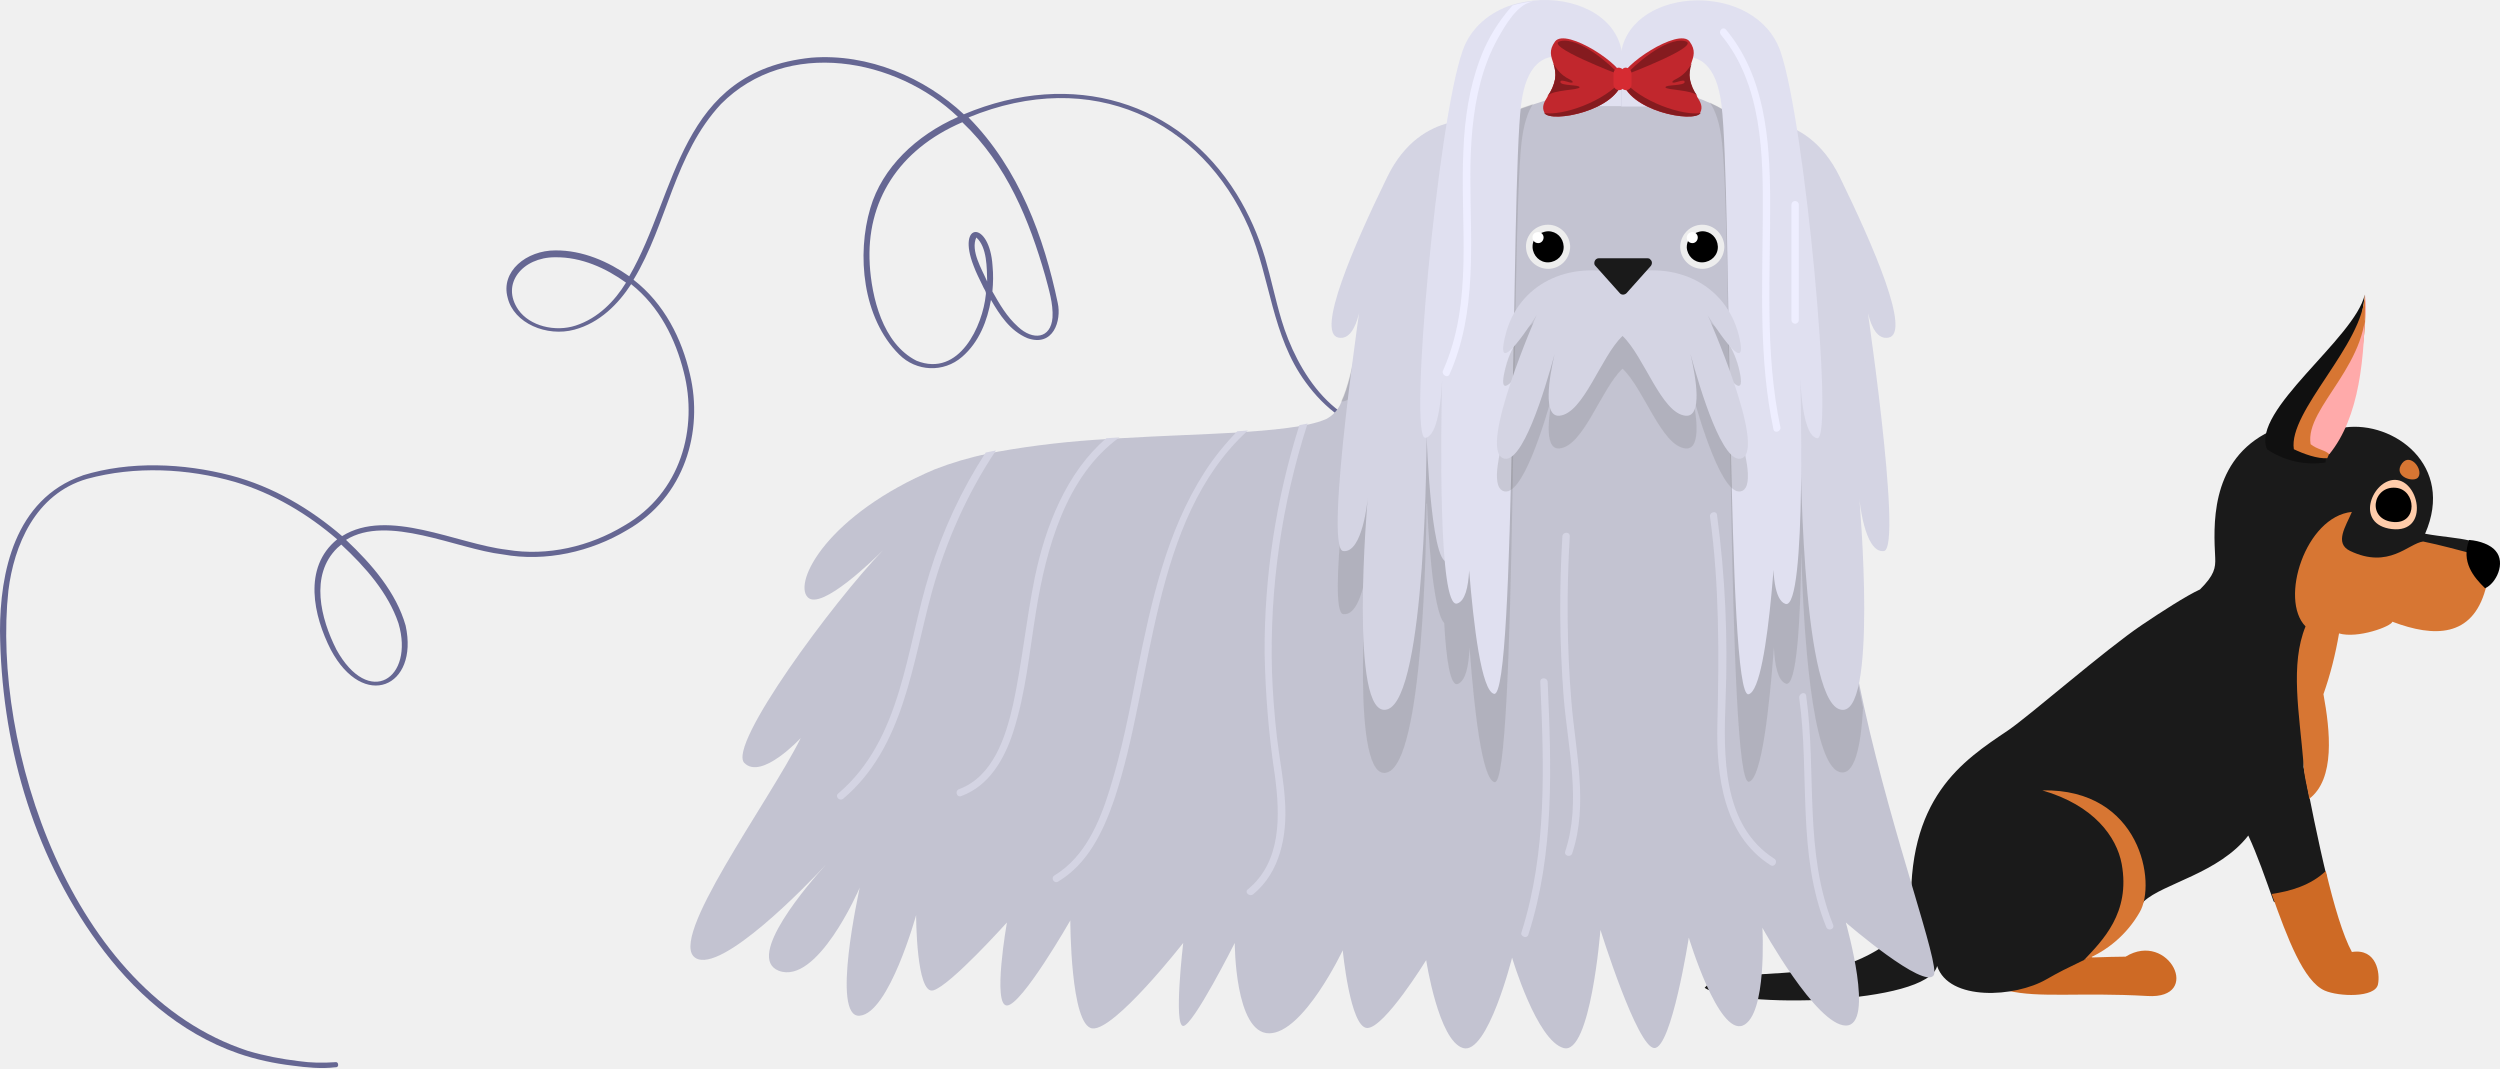
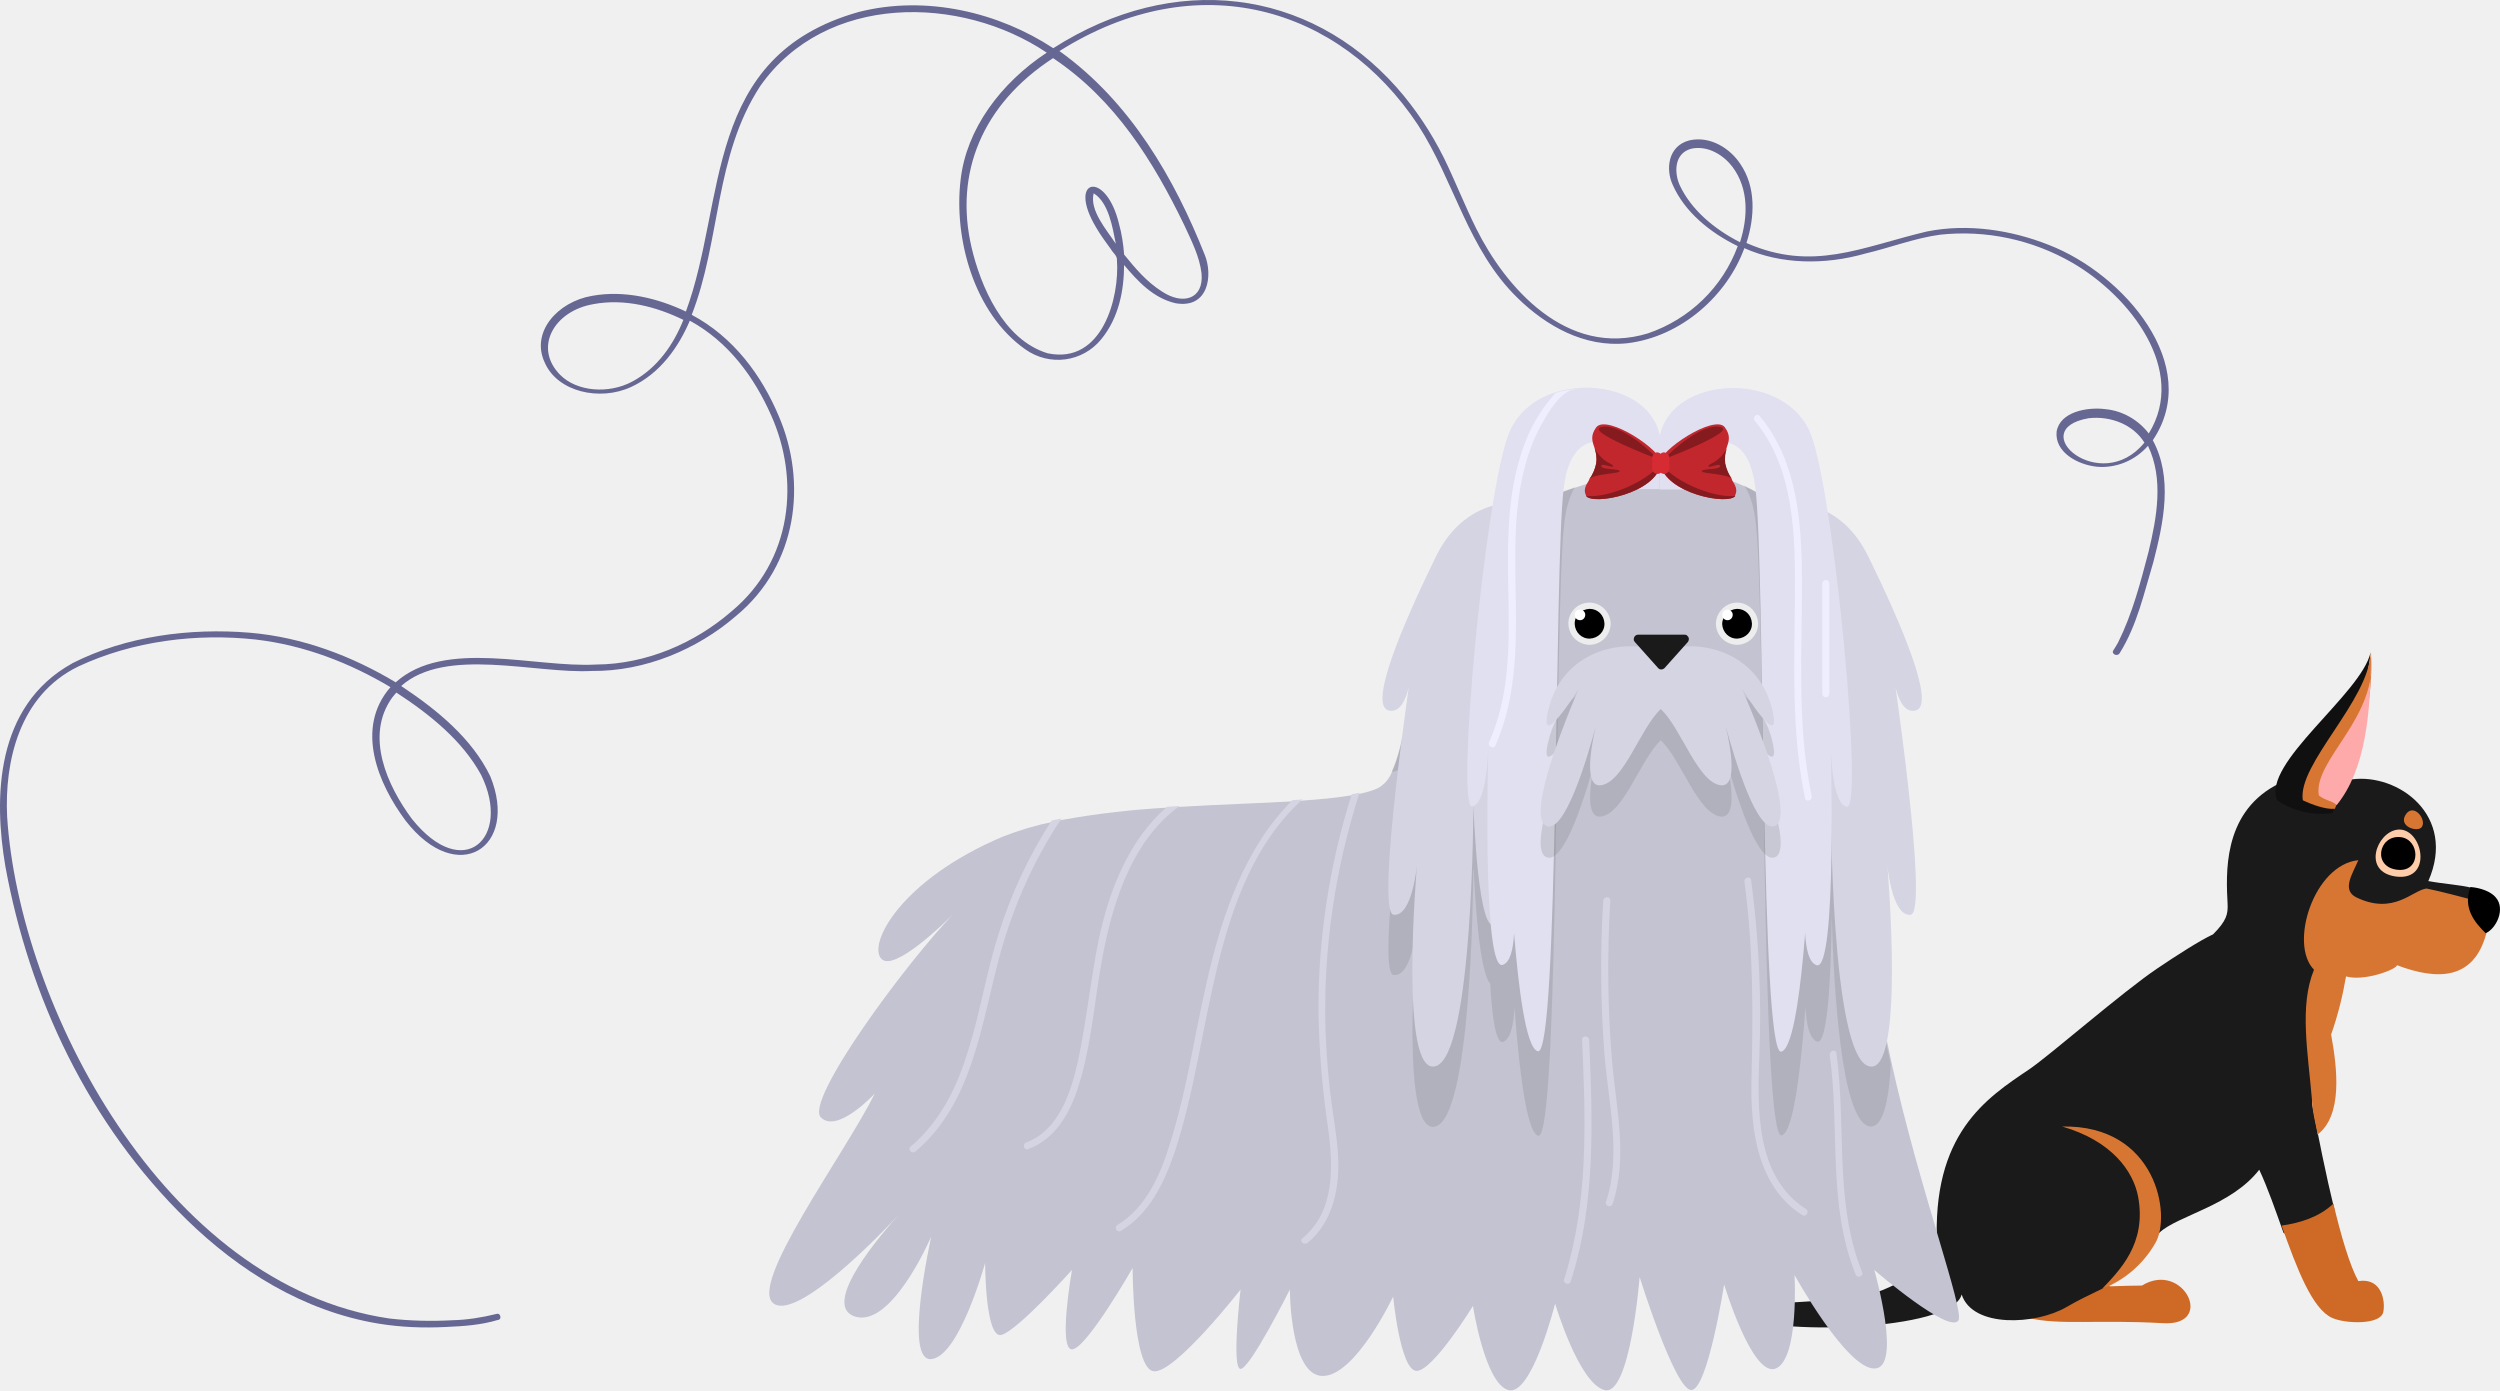
- <svg xmlns="http://www.w3.org/2000/svg" viewBox="0 0 949.3 405.55">
-   <path fill="#666793" d="M31.38 180.55C5.35 189.59.02 217.88 0 239.55c.43 41.39 11.81 83.58 37.18 118.51 12.99 17.9 30.68 34.1 53.37 41.98 6.65 2.3 13.58 3.77 20.48 4.6 5.42.7 10.99 1.29 16.4.61l.12.02c.63-.01.98-.58.83-1.11-.01-.63-.58-.98-1.11-.83-4.59.33-9.24.27-13.79-.4-6.55-.77-13-2.02-19.35-3.89-67.67-22.2-97.28-116.33-90.94-174.81 2.08-16.9 10.08-36.66 29.85-42.39 18.26-4.99 38.24-4 56.11 1.14 14.73 4.35 27.82 12.31 38.88 21.81-13.23 10.79-8.89 29.18-2.43 41.9 12.42 23.34 33.52 14.31 28.43-9.12-3.58-12.6-12.8-23.29-22.64-32.57 15.83-9.82 41.98 3.46 59.5 5.52 16.36 2.99 33.57-1.04 47.23-9.23 21.97-12.52 29.02-37.62 23.86-59.19-3.07-13.39-9.67-26.76-21.42-35.88 12.95-21.42 15.4-47.57 33.24-66.74 25.08-25.21 66.55-17.44 89.97 4.93-15.83 6.93-28.82 19.26-33.28 34.61-5.23 17.6-3.02 41.68 10.92 55.58 6.53 6.56 16.91 7 23.91.91 6.54-5.66 9.6-13.81 10.97-21.63 3.3 5.61 7.14 11.71 13.83 14.52 9.85 3.49 13.01-6.67 11.53-13.35-5.22-24.85-14.63-50.94-33.88-70.45 46.98-19.36 88.61 1.17 106.43 41.83 8.23 19.21 8.67 41.08 21.58 58.71 7 9.66 17.63 18.71 31.22 19.58 17.23.88 33.44-9.63 41.08-23.04 10.49 7.01 23.92 9.48 36.88 8.1 8.02-.48 15.99-2.11 24.01-1.84 14.46.9 28.22 6.46 39.32 15.71 15.82 13.23 29.8 39.12 14.4 56.57-2.45-4.71-6.85-8.38-12.01-9.79-5.49-1.72-14.2-1.61-16.26 4.33-1.71 6.13 4.57 11.26 10.58 12.94 5.78 1.51 12.08.1 16.78-3.74 3.11 11-1.02 22.37-5.47 32.68-4.1 8.99-8.21 18.09-14.17 26.24-.64.77-1.28 1.54-1.9 2.19-.93.97.85 2.29 1.8 1.2 6.9-7.74 10.71-17.27 15.17-26.19 5.35-11.79 10.55-24.99 6.33-37.56 19.57-20.38-.19-52.82-21.63-65.65-10.69-6.53-23.66-10.95-36.81-10.61-21.14 1.33-37.29 6.44-56.13-6.06 3.98-7.62 5.95-16.72 2.31-24.66-2.24-5.18-7.65-10.29-14.38-9.96-7.02.54-8.92 7.76-7.53 12.79 2.21 8.96 8.92 16.68 16.75 22.33-6.88 11.9-18.73 19.89-32.21 22.07-26.55 3.41-41.59-22.15-47.31-41.3-2.31-7.71-3.93-15.68-6.21-23.51-2.54-8.51-6.14-16.7-10.85-24.32-21.72-34.92-62.07-47.66-103.55-30.24-14.71-13.79-36.12-23.22-57.96-21.5-50.43 5.27-50.67 51.21-69.1 83-7.85-5.53-17.66-9.9-28.01-9.82-10.96-.03-20.92 7.93-18.15 17.98 2.33 9.73 14.89 14.96 25.34 12.12 9.65-2.59 16.71-9.8 21.55-17.27 10.85 8.58 16.86 20.97 19.98 33.36 5.47 21.24-.99 45.94-22.71 58.38-12.96 7.81-29 11.67-44.43 9.1-19.01-2.2-45.18-16.11-62.59-5.18-11.93-10.28-26.18-18.83-42.33-23.04-17.96-4.66-38.21-5.56-56.19-.02M210.8 97.69c9.97-.14 19.31 4.14 26.91 9.63-4.24 6.94-10.56 13.52-19.11 16.3-7.75 2.54-17.42.22-21.76-5.96-6.84-9.89 1.62-20 13.96-19.97m454.1 114.62c7.12.37 13.57 4.52 15.93 10.47-16.36 14.26-36.47-10.43-15.93-10.47m-96.14-96.22c3.84 7.6 2.07 16.24-1.73 23.51-7.13-5.28-13.3-12.54-15.52-20.74-1.05-4.09-.12-10.1 5.52-10.63 5.45-.18 9.66 3.84 11.73 7.85m-198.04-25.9c4.15 3.63 4 11.66 4.13 16.72-2.06-4.77-6.39-11.7-4.13-16.72m-40.46 10.17c-1.4-23.68 10.77-43.47 35.15-53.93 16.96 16.08 25.46 37.34 31.48 58.31 1.36 5.15 3.07 10.49 2.77 15.86-.66 8.08-7.46 8.77-13.09 3.5-4.35-3.91-7.05-8.67-9.74-13.42.31-3.22.38-6.48.06-9.69-1.1-17.45-13.79-16.9-7.18 0 .94 2.56 2.16 4.91 3.36 7.39.42 1.21 1.61 2.3 1.25 3.62-1.12 11.4-9.94 31.52-26.3 24.99-12.96-6.55-17.03-24.27-17.77-36.63M127.67 246.51c-5.8-11.48-10.19-28.12.44-38.47.45-.42 1.02-.83 1.48-1.25 9.21 8.54 17.82 18.37 21.72 29.89 6.15 20.99-11.23 32.42-23.65 9.84" />
-   <path fill="#ce6a25" d="M794.57 363.56c4.73-.15 9.76-.3 12.57-.3 16.41-10.06 29.43 16.27 8.28 14.94-26.03-1.48-40.96.89-53.24-2.07 5.03-2.07 28.39-14.79 32.39-12.57" />
-   <path fill="#1a1a1a" d="M692.98 367.99c-22.63 2.81-40.67 1.04-45.69 7.1 11.53 7.99 84.59 6.51 88.28-8.28 4.44 13.46 29.58 11.98 41.55 5.03 19.22-11.09 21.44-6.65 36.97-29.58 7.25-6.8 28.54-10.65 39.63-24.99 3.4 7.25 6.51 16.27 9.61 24.99 1.18 2.07 20.85-4.73 20.26-9.02-3.4-13.9-6.51-29.58-8.87-42 .74-19.82 2.81-39.63 6.21-59.15 16.27-6.65 52.79-15.68 59.15-13.16 1.63-5.03 1.63-7.25-2.07-13.6-4.58-1.18-10.8-1.48-17.15-2.66 11.39-26.03-11.98-42.88-30.46-40.37-10.5-.3-20.41-2.66-30.46 2.51-20.85 11.53-19.37 35.34-18.78 47.03.15 3.84-.3 6.51-5.77 11.98-5.18 2.37-14.79 8.58-22.03 13.46-14.05 9.46-42.44 34.31-50.87 40.07-17.15 11.53-38.89 25.58-36.67 70.24-1.18 6.8-17.89 18.63-32.83 20.41" />
-   <path fill="#fca" d="M908.58 182.26c9.91-1.18 14.49 20.41-.44 18.63-13.75-1.77-7.84-17.6.44-18.63" />
-   <path d="M909.77 185.22c7.69.74 8.43 13.6-.74 13.01-10.5-.74-8.13-13.9.74-13.01" />
-   <path fill="#ce6a25" d="M883.15 330.73c3.11 13.01 6.51 24.55 9.91 30.76 9.32-1.48 10.8 7.99 9.91 12.27-1.04 5.18-14.94 4.73-20.26 2.37-7.99-3.55-14.05-19.67-20.11-36.67 7.1-1.04 14.79-3.25 20.55-8.72" />
-   <path fill="#d77633" d="M912.13 175.9c3.11-3.99 7.99 2.22 6.21 5.18-1.33 2.51-10.06 0-6.21-5.18" />
-   <path fill="#101010" d="M860.82 170.58c-6.21-14.64 33.42-42.15 37.12-58.71-1.77 18.78-13.31 47.32-14.94 63.74-7.69 1.18-15.68-.59-22.18-5.03" />
-   <path fill="#d77633" d="M871.02 170.58c-2.22-14.34 26.47-39.78 26.91-58.71 2.22 26.32-10.5 53.09-14.2 62.11-3.7.3-9.02-1.63-12.72-3.4" />
-   <path fill="#faa" d="M877.38 168.65c-2.37-14.2 24.1-31.05 20.7-56.78 0 24.4-2.22 46.58-13.6 60.63-1.48-1.63-4.58-1.77-7.1-3.84" />
-   <path fill="#d77633" d="M882.26 263.59c2.66-7.54 4.58-15.23 5.92-23.07 7.1 2.07 19.82-2.66 20.26-4.44 15.97 6.06 30.31 5.92 35.34-12.27 1.63-5.03-1.77-7.54-5.62-13.75-4.58-1.18-11.53-3.11-18.04-4.44-5.62.74-13.01 10.65-27.8 3.55-6.06-2.96-1.48-9.46.74-14.79-17.6 1.77-27.65 33.27-17.6 43.48-5.92 14.49-2.37 32.83-.74 52.35 0 4.29 2.37 12.42 2.07 13.16 10.06-7.54 7.99-26.03 5.47-39.78" />
-   <path d="M937.57 205.03c4.14.3 8.28 1.92 10.06 4.14 3.99 4.58.15 12.42-3.99 14.2-4.44-4.29-9.17-10.06-6.06-18.34" />
-   <path fill="#d77633" d="M775.49 300.12c37.41-.74 43.48 35.34 36.97 46.29-4.73 8.28-12.27 14.79-21.15 18.19 6.95-7.39 17.75-17.89 14.34-36.53-1.92-10.35-10.65-22.33-30.17-27.95" />
-   <path fill="#c3c3d1" d="M264.17 363.8c9.78 5.9 42.24-27.64 49.54-35.57-6.52 7.14-30.91 35.26-18.02 40.38 14.6 5.59 30.29-30.44 30.75-31.53-.16 1.09-11.03 49.54 0 48.61 11.18-.93 21.43-38.21 21.43-38.21s0 30.44 6.52 28.58c6.52-1.86 27.96-25.78 27.96-25.78s-5.59 31.53 0 31.53 24.07-32.3 24.07-32.3 0 40.07 8.39 41c8.39.93 34.48-32.46 34.48-32.46s-3.73 31.53 0 31.53 19.57-31.53 19.57-31.53 0 34.32 13.05 34.32 27.96-31.53 27.96-31.53 2.8 29.51 9.32 29.51 22.36-25.78 22.36-25.78 4.66 30.6 13.98 33.39c9.32 2.8 18.64-34.32 18.64-34.32s9.32 31.53 19.57 34.32c10.25 2.8 13.98-44.88 13.98-44.88s13.98 44.88 20.5 44.88 13.05-41.93 13.05-41.93 11.18 37.12 20.5 33.39c9.32-3.88 7.45-37.12 7.45-37.12s20.5 37.12 31.68 37.12.16-38.36 0-39.14c.62.62 29.82 25.63 33.39 20.03 2.48-3.88-15.38-51.87-26.4-101.57-5.28-23.76-8.85-47.99-8.08-68.18 1.55-34.79 1.4-86.51-15.22-123.32-.62-1.24-1.09-2.48-1.71-3.57 0-.16-.16-.31-.16-.31-3.88-7.92-8.85-15.06-14.91-21.28-5.28-5.44-11.49-9.78-18.33-12.89-4.04-1.86-8.23-3.26-12.58-4.19-6.83-1.55-13.82-2.02-20.81-1.71-2.64.16-5.44.31-8.39.78-3.42.47-6.83.93-10.1 1.55-5.28.93-10.41 2.33-15.38 4.04-11.65 3.73-22.52 9.63-31.84 17.71-13.82 11.96-21.74 27.02-26.87 41.78-7.45 21.59-9.01 42.71-14.13 53.43-1.09 2.8-3.11 5.13-5.75 6.52-2.17.93-4.35 1.55-6.52 2.02-.93.16-2.02.47-3.11.62-6.52 1.09-13.2 1.71-19.72 2.17-1.24.16-2.64.16-4.04.31-13.36.78-28.89 1.24-44.57 2.17-1.71.16-3.26.16-4.97.31-13.98.78-27.96 2.33-41.78 4.81-1.24.31-2.64.47-3.88.78-6.83 1.4-13.67 3.42-20.03 5.9-40.85 17.24-53.89 42.87-48.3 48.61 5.13 5.28 25.63-14.91 28.58-17.86-18.79 19.41-59.17 74.08-52.65 80.76 6.52 6.68 21.43-9.47 21.43-9.47-12.11 24.38-51.1 76.88-39.91 83.56" />
-   <path fill="#707070" d="M510.03 233.18c6.68.93 8.85-16.15 9.32-19.41-.62 7.14-6.68 84.18 7.45 79.52 13.67-4.35 14.75-88.22 14.91-102.04h.16c.31 8.23 2.02 40.69 6.52 45.35.78 13.98 2.33 24.07 5.13 23.14 2.95-1.09 4.19-6.68 4.5-13.67 1.71 22.68 4.66 49.85 9.47 50.94 8.39 2.02 6.37-208.11 10.25-242.75.78-6.83 2.33-11.65 4.35-14.75-11.65 3.73-22.52 9.63-31.84 17.71-.62 4.5-1.4 9.16-2.02 14.13-7.14 2.33-15.22 7.77-21.12 19.88-1.24 2.48-2.48 5.13-3.73 7.77-7.45 21.59-9.01 42.71-14.13 53.43 3.88.31 5.9-4.5 7.14-9.32-3.88 25-12.27 89.3-6.37 90.08M682.27 73.37c0 .16.16.31.16.31.62 1.24 1.24 2.33 1.71 3.57 16.62 36.81 16.77 88.68 15.22 123.32-.93 20.03 2.8 44.26 8.08 68.18-.78 14.75-3.26 26.25-9.01 24.38-10.56-3.42-13.67-53.89-14.44-83.25-.31 25.47-1.71 51.41-5.9 49.7-2.95-1.09-4.19-6.83-4.5-13.67-1.71 22.68-4.66 49.85-9.47 50.94-8.39 2.02-6.37-208.11-10.25-242.75-.78-7.3-2.48-12.11-4.66-15.22 14.91 6.99 25.47 19.26 33.08 34.48" opacity=".21" />
-   <path fill="#d4d4e3" d="M661.3 46.19c6.52 35.26-4.66 122.07 0 127.82s7.45-37.12 7.45-37.12-1.86 65.85 5.59 75.32 9.32-46.75 9.32-46.75 0 99.24 14.91 103.9c14.91 4.81 7.45-80.14 7.45-80.14s1.86 20.97 9.32 20.03-7.45-100.17-7.45-100.17.93 20.97 9.32 19.1c8.39-1.86-5.59-34.32-18.64-61.04-13.05-26.71-37.27-20.97-37.27-20.97m-97.23.02c-6.52 35.26 4.66 122.07 0 127.82s-7.45-37.12-7.45-37.12 1.86 65.85-5.59 75.32c-7.45 9.47-9.32-46.75-9.32-46.75s0 99.24-14.91 103.9-7.45-80.14-7.45-80.14-1.86 20.97-9.32 20.03 7.45-100.17 7.45-100.17-.93 20.97-9.32 19.1c-8.39-1.86 5.59-34.32 18.64-61.04s37.27-20.97 37.27-20.97" />
-   <path fill="#d4d4e3" d="M709.13 142.95c-.93-6.06-1.4-9.94-1.4-9.94.16 3.42.62 6.68 1.4 9.94" />
-   <path fill="#e0e0f0" d="M615.64 19.48c4.66-24.85 51.1-26.71 60.42 0s20.5 147.85 13.98 146.92c-6.52-.93-6.52-26.71-6.52-26.71s2.8 92.56-5.59 89.61c-8.39-2.95-2.8-41-2.8-41s-2.8 73.46-11.18 75.32c-8.39 1.86-6.37-191.81-10.25-223.64-3.73-31.84-27.96-12.74-27.96-12.74h-10.25v-7.77h.16Z" />
-   <path fill="#e0e0f0" d="M541.24 166.25c4.81-.78 6.06-14.91 6.37-22.36-.47 18.33-1.55 87.75 5.75 85.26 2.95-.93 4.19-6.21 4.5-12.58 1.71 20.97 4.66 45.82 9.47 46.9 8.39 1.86 6.37-191.81 10.25-223.64 3.88-31.84 27.96-12.74 27.96-12.74h10.25v-7.77C613.15 5.34 597.31-1.34 582.24.22c-2.64.31-5.28.78-7.77 1.55-8.54 2.64-16 8.54-19.1 17.55-9.47 26.71-20.66 147.85-14.13 146.92m74.4-133.09v7.3h10.25c3.11-2.64 6.68-4.5 10.56-5.75-6.83-1.4-13.82-2.02-20.81-1.55" />
-   <path fill="#e0e0f0" d="M607.25 33.77c-3.42.47-6.83.93-10.1 1.55 2.95 1.24 5.75 2.95 8.23 4.97h10.25v-7.3c-2.64.31-5.44.47-8.39.78" />
-   <path fill="#707070" d="M583.49 132.08s-16.77 26.71-11.8 7.45c4.81-19.1 23.76-28.42 44.26-22.83 20.35-5.59 39.29 3.73 44.26 22.83 4.81 19.26-11.8-7.45-11.8-7.45s22.36 50.48 13.05 54.36c-7.14 2.95-15.84-25.94-19.57-39.6 2.17 9.16 4.66 24.07-1.86 23.45-9.16-.93-15.69-22.52-23.92-30.29-8.23 7.77-14.75 29.35-23.92 30.29-6.37.62-4.04-14.13-1.86-23.45-3.73 13.82-12.42 42.55-19.57 39.6-9.47-3.88 12.74-54.36 12.74-54.36" opacity=".21" />
-   <path fill="#c1272d" d="M615.79 30.04c2.02 12.11 27.33 16.77 29.82 12.89v-.16c1.09-2.17.16-3.88-1.09-5.9 0-.16-.16-.16-.16-.31v-.16c-1.4-1.86-2.33-4.04-2.8-6.37-.31-2.02 0-4.04.62-5.9.93-2.8 1.86-4.97-.62-8.39-4.04-5.44-26.56 9.47-25.78 14.29" />
-   <path fill="#851b1f" d="M617.5 28.33c2.64-3.11 14.91-14.29 22.21-12.74S617.5 28.33 617.5 28.33m14.91 4.82c0 1.09 10.56.93 12.11 3.26-1.4-1.86-2.33-4.04-2.8-6.37-.31-2.02 0-4.04.62-5.9-3.26 5.9-7.3 5.9-7.3 6.99s4.66-1.55 4.66 0-7.3.93-7.3 2.02m-16.45-3.11c2.02 12.11 27.33 16.77 29.82 12.89-6.68 1.09-22.83-4.19-29.82-12.89" />
-   <path fill="#c1272d" d="M616.26 30.04c-2.02 12.11-27.33 16.77-29.82 12.89v-.16c-1.09-2.17-.16-3.88 1.09-5.9 0-.16.16-.16.16-.31v-.16c1.4-1.86 2.33-4.04 2.8-6.37.31-2.02 0-4.04-.62-5.9-.93-2.8-1.86-4.97.62-8.39 4.19-5.44 26.71 9.47 25.78 14.29" />
-   <path fill="#851b1f" d="M614.86 28.33c-2.64-3.11-14.91-14.29-22.21-12.74s22.21 12.74 22.21 12.74m-15.06 4.82c0 1.09-10.56.93-12.11 3.26 1.4-1.86 2.33-4.04 2.8-6.37.31-2.02 0-4.04-.62-5.9 3.26 5.9 7.3 5.9 7.3 6.99s-4.66-1.55-4.66 0 7.3.93 7.3 2.02m16.45-3.11c-2.02 12.11-27.33 16.77-29.82 12.89 6.68 1.09 22.83-4.19 29.82-12.89" />
-   <path fill="#d62b32" d="M617.5 34.23c1.09 0 2.02-.93 2.02-2.17v-4.19c0-1.09-.93-2.02-2.02-2.17s-2.02.93-2.17 2.02v4.35c0 1.24.93 2.17 2.17 2.17" />
-   <path fill="#d62b32" d="M614.86 34.23c1.09 0 2.02-.93 2.02-2.17v-4.19c0-1.09-.93-2.02-2.02-2.17s-2.02.93-2.17 2.02v4.35c0 1.24.93 2.17 2.17 2.17" />
-   <path fill="#d4d4e3" d="M583.49 119.65s-16.77 26.71-11.8 7.45c4.81-19.1 23.76-28.42 44.26-22.83 20.35-5.59 39.29 3.73 44.26 22.83 4.81 19.26-11.8-7.45-11.8-7.45s22.36 50.48 13.05 54.36c-7.14 2.95-15.84-25.94-19.57-39.6 2.17 9.16 4.66 24.07-1.86 23.45-9.16-.93-15.69-22.52-23.92-30.29-8.23 7.77-14.75 29.35-23.92 30.29-6.37.62-4.04-14.13-1.86-23.45-3.73 13.82-12.42 42.55-19.57 39.6-9.47-3.73 12.74-54.36 12.74-54.36" />
-   <path fill="#1a1a1a" d="M625.58 98.07H607.1c-.93 0-1.71.78-1.71 1.86 0 .47.16.78.47 1.09l9.16 10.25c.62.78 1.71.78 2.48.16l.16-.16 9.16-10.25c.62-.78.62-1.86-.16-2.48-.16-.31-.62-.47-1.09-.47" />
-   <path fill="#ededed" d="M638 93.87c.16 4.66 3.88 8.23 8.54 8.23 4.66-.16 8.23-3.88 8.23-8.54-.16-4.5-3.88-8.23-8.39-8.23-4.66 0-8.39 3.88-8.39 8.54" />
-   <path d="M640.49 93.87c.16 3.26 2.8 5.9 6.06 5.75 3.26-.16 5.9-2.8 5.75-6.06-.16-3.26-2.64-5.75-5.9-5.75-3.26.16-5.9 2.8-5.9 6.06" />
-   <path fill="#fff" d="M640.49 90.3c0 1.09.93 2.02 2.17 2.02 1.09 0 2.02-.93 2.02-2.17 0-1.09-.93-2.02-2.02-2.02-1.24 0-2.17.93-2.17 2.17" />
-   <path fill="#ededed" d="M579.45 93.87c.16 4.66 3.88 8.23 8.54 8.23 4.66-.16 8.23-3.88 8.23-8.54-.16-4.5-3.88-8.23-8.39-8.23-4.81 0-8.54 3.88-8.39 8.54" />
-   <path d="M581.94 93.87c.16 3.26 2.8 5.9 6.06 5.75 3.26-.16 5.9-2.8 5.75-6.06-.16-3.26-2.64-5.75-5.9-5.75-3.42.16-6.06 2.8-5.9 6.06" />
-   <path fill="#fff" d="M581.94 90.3c0 1.09.93 2.02 2.17 2.02 1.09 0 2.02-.93 2.02-2.17 0-1.09-.93-2.02-2.02-2.02-1.4 0-2.33.93-2.17 2.17" />
-   <path fill="#d4d4e3" d="M364.97 302.3c10.56-3.88 16.31-13.82 19.72-24.23 4.81-14.75 6.21-30.6 8.7-45.82 3.88-24.23 11.49-51.56 31.68-66.16-1.71.16-3.26.16-4.97.31-15.06 12.89-23.14 33.39-27.18 52.96-3.26 16-4.81 32.3-8.23 48.15-2.8 12.42-7.61 27.33-20.5 32.15-1.71.62-.93 3.26.78 2.64m-44.73.93c22.99-19.41 26.09-51.1 33.7-78.74 5.28-18.95 13.36-37.12 24.23-53.43-1.24.31-2.64.47-3.88.78-9.16 14.13-16.31 29.51-21.28 45.66-9.01 28.73-10.41 63.21-34.79 83.87-1.24 1.09.62 3.11 2.02 1.86m81.54 31.53c11.18-6.68 17.08-18.79 21.28-31.06 15.22-45.35 13.67-106.39 50.79-140.24-1.4.16-2.64.16-4.04.31-4.66 4.81-8.85 9.94-12.42 15.53-14.44 22.52-20.19 49.08-25.47 75.17-2.95 15.22-5.9 30.44-10.56 45.35-3.88 12.58-9.47 25.63-20.97 32.61-1.55.93-.16 3.26 1.4 2.33m74.07 4.81c10.25-8.39 12.89-22.21 12.11-34.94-.47-8.39-2.17-16.62-3.11-24.85s-1.55-16.31-1.86-24.69c-.93-31.99 3.73-63.83 13.51-94.27-.93.16-2.02.47-3.11.62-8.85 27.96-13.36 57.31-13.2 86.66.31 15.53 1.55 30.91 3.88 46.28 2.02 15.06 2.64 32.77-10.25 43.33-1.4 1.09.62 2.95 2.02 1.86" />
-   <path fill="#eef" d="M550.41 142.17c10.56-23.76 7.92-49.85 7.92-75.01 0-12.11.78-24.38 3.88-36.03 1.55-5.9 3.73-11.49 6.68-16.77 2.64-4.66 7.14-12.58 12.74-13.67.16 0 .31-.16.47-.16-2.64.31-5.28.78-7.77 1.55-1.4 1.55-2.8 3.26-4.04 4.97-3.42 4.66-6.21 9.78-8.23 15.22-4.19 11.03-5.9 22.99-6.37 34.63-1.4 28.11 4.04 57.46-7.77 83.87-.62 1.55 1.71 2.95 2.48 1.4m105-130.92c14.75 17.71 16.62 41.62 16.77 63.99.16 29.04-2.17 58.4 3.88 86.97.31 1.71-2.33 2.48-2.64.78-5.59-26.4-4.19-53.58-4.04-80.45.16-23.61-.16-50.32-15.84-69.27-1.24-1.4.62-3.42 1.86-2.02m27.65 66.47v43.8c0 .78-.62 1.4-1.4 1.4s-1.4-.62-1.4-1.4v-43.8c0-.78.62-1.4 1.4-1.4s1.4.62 1.4 1.4" />
-   <path fill="#d4d4e3" d="M651.98 195.44c3.11 23.3 4.19 46.75 3.26 70.2-.78 21.12-1.4 47.68 18.48 60.42 1.55.93.16 3.42-1.4 2.48-17.86-11.34-20.66-34.01-20.19-53.74.62-26.4.78-52.34-2.8-78.59-.31-1.71 2.33-2.48 2.64-.78m-58.7 8.25c.16-1.86 2.95-1.86 2.8 0-1.24 20.97-1.09 41.93.62 62.74 1.55 18.95 6.52 38.98.31 57.62-.62 1.71-3.26.93-2.64-.78 6.21-18.79.93-39.45-.62-58.71-1.55-20.35-1.71-40.69-.47-60.88m-15.53 150.34c9.78-30.75 8.54-63.21 7.14-95.05-.16-1.86 2.64-1.86 2.8 0 1.4 32.15 2.64 64.92-7.3 95.83-.16.78-.93 1.24-1.71.93s-1.24-.93-.93-1.71m108.1-89.76c4.04 28.89-.93 59.33 10.25 86.97.62 1.71-2.02 2.48-2.64.78-11.18-27.64-6.21-58.09-10.25-86.97-.16-1.86 2.48-2.64 2.64-.78" />
+ <svg xmlns="http://www.w3.org/2000/svg" viewBox="0 0 992.57 552.03">
+   <path fill="#666793" d="M28.69 263.37c-30.65 16.96-31.21 53.56-26.54 80.7 9.49 51.76 32.88 102.15 72.22 140.41 20.15 19.61 45.82 36.08 75.94 41.04 8.83 1.44 17.82 1.78 26.65 1.33 6.95-.3 14.04-.76 20.68-2.79h.15c.79-.15 1.1-.94.8-1.57-.15-.79-.94-1.1-1.57-.8-5.68 1.41-11.52 2.34-17.36 2.48-8.37.45-16.72.28-25.08-.69C65.01 510.33 7.54 398.82 2.83 324.19c-1.05-21.62 4.69-48.11 28.22-59.56 21.79-10.2 47.04-13.29 70.54-10.71 19.4 2.26 37.52 9.4 53.43 18.9-14.24 16.37-4.83 38.47 6.02 53.02 20.6 26.55 45.09 10.67 33.64-17.58-7.22-15.01-21.08-26.4-35.41-35.9 17.7-15.73 53.33-4.76 75.73-5.97 21.14.21 41.82-8.57 57.16-21.78 24.81-20.44 28.2-53.41 17.07-79.31-6.74-16.11-17.91-31.43-34.6-40.31 11.58-29.63 8.99-62.92 27.19-90.8 25.96-37 79.59-36.25 113.76-13.29-18.33 12.11-31.93 30.36-34.2 50.55-2.74 23.18 5.23 52.86 25.71 67.26 9.6 6.8 22.7 5.11 30.14-4.03 6.97-8.5 9.04-19.38 9.06-29.47 5.34 6.32 11.48 13.12 20.47 15.19 13.09 2.24 14.85-11.17 11.56-19.22-11.91-30-29.35-60.65-57.69-80.91C475.29-14.14 531.88 2.56 563 49.64c14.46 22.28 19.76 49.58 39.74 68.87 10.86 10.59 26.13 19.62 43.34 17.77 21.78-2.63 39.8-19.31 46.47-37.75 14.65 6.51 32.01 6.7 47.95 2.16 9.94-2.34 19.57-6.1 29.68-7.5 18.31-2 36.75 1.98 52.66 11.17 22.68 13.15 45.8 42.55 30.28 67.75-4.09-5.37-10.39-9.02-17.17-9.66-7.25-.96-18.14 1.06-19.42 8.94-.81 8.04 8.17 13.12 16.06 13.92 7.57.65 15.15-2.48 20.22-8.32 6.27 13.11 3.56 28.25.22 42.12-3.19 12.14-6.37 24.44-12.07 35.94-.63 1.1-1.27 2.21-1.9 3.15-.95 1.42 1.57 2.69 2.52 1.11 6.97-11.19 9.68-23.96 13.34-36.09 4.14-15.93 7.81-33.58-.2-48.43 20.1-29.77-11.67-66.13-41.3-77.56-14.81-5.87-32.01-8.6-48.41-5.32-26.2 6.24-45.32 16.13-71.62 4.56 3.34-10.4 3.84-22.23-2.44-31.39-3.93-6.01-11.8-11.23-20.17-9.36-8.68 2.19-9.49 11.65-6.67 17.65 4.71 10.74 14.78 18.97 25.82 24.35-6.04 16.39-19.15 28.98-35.58 34.61-32.52 10.01-56.9-18.75-68.2-41.49-4.56-9.16-8.32-18.8-12.86-28.11-5.03-10.1-11.31-19.58-18.86-28.12-34.77-39.04-88.06-46.27-136.26-15.47C396.75 5.05 367.9-2.12 340.91 4.76c-62.04 17.51-52.39 75.12-68.59 118.93-11.03-5.23-24.27-8.58-37.22-6.24-13.73 2.33-24.49 14.46-18.84 26.46 5.02 11.69 21.89 15.52 34.37 9.7 11.52-5.33 18.81-15.89 23.25-26.29 15.44 8.4 25.65 22.62 32.24 37.46 11.45 25.43 8.7 57.76-15.81 78.05-14.55 12.59-33.8 20.89-53.68 21.01-24.29 1.36-60.08-10.4-79.52 7.06-17.17-10.3-36.87-17.92-58.01-19.7-23.5-1.95-49.07 1.3-70.39 12.13m206.81-142.57c12.46-2.34 25.08 1.01 35.8 6.24-3.81 9.61-10.3 19.22-20.41 24.56-9.16 4.86-21.78 4.05-28.54-2.75-10.7-10.91-2.3-25.41 13.16-28.04m593.64 45.29c8.99-1.08 17.98 2.73 22.22 9.67-17.41 21.41-47.94-5.17-22.22-9.67M687.91 66.34c6.45 8.69 6.1 19.89 2.92 29.82-10.08-5.08-19.37-12.82-23.93-22.62-2.2-4.89-2.34-12.63 4.61-14.51 6.78-1.4 12.93 2.72 16.39 7.29M434.22 76.75c5.99 3.65 7.54 13.74 8.79 20.05-3.62-5.53-10.53-13.28-8.79-20.05m-48.48 21.5c-6.87-29.36 4.08-56.78 32.36-75.17 24.72 16.47 39.97 41.27 52.05 66.23 2.82 6.16 6.12 12.47 6.9 19.27.92 10.26-7.45 12.61-15.63 7.21-6.3-3.96-10.71-9.34-15.11-14.71-.31-4.11-.93-8.2-2.02-12.16-5.15-21.63-20.93-18.19-9 1.55 1.73 3 3.77 5.69 5.81 8.53.79 1.42 2.51 2.53 2.36 4.26 1.07 14.52-5.63 41.63-27.54 37-17.65-5.4-26.59-26.72-30.19-42.04M163.55 325.15c-9.75-13.12-18.85-33.02-7.77-48.29.47-.63 1.1-1.26 1.58-1.89 13.38 8.7 26.3 19.15 33.68 32.73 12.24 24.96-7.05 43.05-27.49 17.44" />
+   <path fill="#ce6a25" d="M837.83 510.7c4.73-.15 9.76-.3 12.57-.3 16.41-10.06 29.43 16.27 8.28 14.94-26.03-1.48-40.96.89-53.24-2.07 5.03-2.07 28.39-14.79 32.39-12.57" />
+   <path fill="#1a1a1a" d="M736.24 515.13c-22.63 2.81-40.67 1.04-45.69 7.1 11.53 7.99 84.59 6.51 88.28-8.28 4.44 13.46 29.58 11.98 41.55 5.03 19.22-11.09 21.44-6.65 36.97-29.58 7.25-6.8 28.54-10.65 39.63-24.99 3.4 7.25 6.51 16.27 9.61 24.99 1.18 2.07 20.85-4.73 20.26-9.02-3.4-13.9-6.51-29.58-8.87-42 .74-19.82 2.81-39.63 6.21-59.15 16.27-6.65 52.79-15.68 59.15-13.16 1.63-5.03 1.63-7.25-2.07-13.6-4.58-1.18-10.8-1.48-17.15-2.66 11.39-26.03-11.98-42.88-30.46-40.37-10.5-.3-20.41-2.66-30.46 2.51-20.85 11.53-19.37 35.34-18.78 47.03.15 3.84-.3 6.51-5.77 11.98-5.18 2.37-14.79 8.58-22.03 13.46-14.05 9.46-42.44 34.31-50.87 40.07-17.15 11.53-38.89 25.58-36.67 70.24-1.18 6.8-17.89 18.63-32.83 20.41" />
+   <path fill="#fca" d="M951.84 329.4c9.91-1.18 14.49 20.41-.44 18.63-13.75-1.77-7.84-17.6.44-18.63" />
+   <path d="M953.03 332.36c7.69.74 8.43 13.6-.74 13.01-10.5-.74-8.13-13.9.74-13.01" />
+   <path fill="#ce6a25" d="M926.41 477.87c3.11 13.01 6.51 24.55 9.91 30.76 9.32-1.48 10.8 7.99 9.91 12.27-1.04 5.18-14.94 4.73-20.26 2.37-7.99-3.55-14.05-19.67-20.11-36.67 7.1-1.04 14.79-3.25 20.55-8.72" />
+   <path fill="#d77633" d="M955.39 323.04c3.11-3.99 7.99 2.22 6.21 5.18-1.33 2.51-10.06 0-6.21-5.18" />
+   <path fill="#101010" d="M904.08 317.72c-6.21-14.64 33.42-42.15 37.12-58.71-1.77 18.78-13.31 47.32-14.94 63.74-7.69 1.18-15.68-.59-22.18-5.03" />
+   <path fill="#d77633" d="M914.28 317.72c-2.22-14.34 26.47-39.78 26.91-58.71 2.22 26.32-10.5 53.09-14.2 62.11-3.7.3-9.02-1.63-12.72-3.4" />
+   <path fill="#faa" d="M920.64 315.79c-2.37-14.2 24.1-31.05 20.7-56.78 0 24.4-2.22 46.58-13.6 60.63-1.48-1.63-4.58-1.77-7.1-3.84" />
+   <path fill="#d77633" d="M925.52 410.73c2.66-7.54 4.58-15.23 5.92-23.07 7.1 2.07 19.82-2.66 20.26-4.44 15.97 6.06 30.31 5.92 35.34-12.27 1.63-5.03-1.77-7.54-5.62-13.75-4.58-1.18-11.53-3.11-18.04-4.44-5.62.74-13.01 10.65-27.8 3.55-6.06-2.96-1.48-9.46.74-14.79-17.6 1.77-27.65 33.27-17.6 43.48-5.92 14.49-2.37 32.83-.74 52.35 0 4.29 2.37 12.42 2.07 13.16 10.06-7.54 7.99-26.03 5.47-39.78" />
+   <path d="M980.83 352.17c4.14.3 8.28 1.92 10.06 4.14 3.99 4.58.15 12.42-3.99 14.2-4.44-4.29-9.17-10.06-6.06-18.34" />
+   <path fill="#d77633" d="M818.75 447.26c37.41-.74 43.48 35.34 36.97 46.29-4.73 8.28-12.27 14.79-21.15 18.19 6.95-7.39 17.75-17.89 14.34-36.53-1.92-10.35-10.65-22.33-30.17-27.95" />
+   <path fill="#c3c3d1" d="M307.43 517.72c9.78 5.9 42.24-27.64 49.54-35.57-6.52 7.14-30.91 35.26-18.02 40.38 14.6 5.59 30.29-30.44 30.75-31.53-.16 1.09-11.03 49.54 0 48.61 11.18-.93 21.43-38.21 21.43-38.21s0 30.44 6.52 28.58c6.52-1.86 27.96-25.78 27.96-25.78s-5.59 31.53 0 31.53 24.07-32.3 24.07-32.3 0 40.07 8.39 41 34.48-32.46 34.48-32.46-3.73 31.53 0 31.53 19.57-31.53 19.57-31.53 0 34.32 13.05 34.32 27.96-31.53 27.96-31.53 2.8 29.51 9.32 29.51 22.36-25.78 22.36-25.78 4.66 30.6 13.98 33.39c9.32 2.8 18.64-34.32 18.64-34.32s9.32 31.53 19.57 34.32c10.25 2.8 13.98-44.88 13.98-44.88s13.98 44.88 20.5 44.88 13.05-41.93 13.05-41.93 11.18 37.12 20.5 33.39c9.32-3.88 7.45-37.12 7.45-37.12s20.5 37.12 31.68 37.12.16-38.36 0-39.14c.62.62 29.82 25.63 33.39 20.03 2.48-3.88-15.38-51.87-26.4-101.57-5.28-23.76-8.85-47.99-8.08-68.18 1.55-34.79 1.4-86.51-15.22-123.32-.62-1.24-1.09-2.48-1.71-3.57 0-.16-.16-.31-.16-.31-3.88-7.92-8.85-15.06-14.91-21.28-5.28-5.44-11.49-9.78-18.33-12.89-4.04-1.86-8.23-3.26-12.58-4.19-6.83-1.55-13.82-2.02-20.81-1.71-2.64.16-5.44.31-8.39.78-3.42.47-6.83.93-10.1 1.55-5.28.93-10.41 2.33-15.38 4.04-11.65 3.73-22.52 9.63-31.84 17.71-13.82 11.96-21.74 27.02-26.87 41.78-7.45 21.59-9.01 42.71-14.13 53.43-1.09 2.8-3.11 5.13-5.75 6.52-2.17.93-4.35 1.55-6.52 2.02-.93.16-2.02.47-3.11.62-6.52 1.09-13.2 1.71-19.72 2.17-1.24.16-2.64.16-4.04.31-13.36.78-28.89 1.24-44.57 2.17-1.71.16-3.26.16-4.97.31-13.98.78-27.96 2.33-41.78 4.81-1.24.31-2.64.47-3.88.78-6.83 1.4-13.67 3.42-20.03 5.9-40.85 17.24-53.89 42.87-48.3 48.61 5.13 5.28 25.63-14.91 28.58-17.86-18.79 19.41-59.17 74.08-52.65 80.76 6.52 6.68 21.43-9.47 21.43-9.47-12.11 24.38-51.1 76.88-39.91 83.56" />
+   <path fill="#707070" d="M553.29 387.1c6.68.93 8.85-16.15 9.32-19.41-.62 7.14-6.68 84.18 7.45 79.52 13.67-4.35 14.75-88.22 14.91-102.04h.16c.31 8.23 2.02 40.69 6.52 45.35.78 13.98 2.33 24.07 5.13 23.14 2.95-1.09 4.19-6.68 4.5-13.67 1.71 22.68 4.66 49.85 9.47 50.94 8.39 2.02 6.37-208.11 10.25-242.75.78-6.83 2.33-11.65 4.35-14.75-11.65 3.73-22.52 9.63-31.84 17.71-.62 4.5-1.4 9.16-2.02 14.13-7.14 2.33-15.22 7.77-21.12 19.88-1.24 2.48-2.48 5.13-3.73 7.77-7.45 21.59-9.01 42.71-14.13 53.43 3.88.31 5.9-4.5 7.14-9.32-3.88 25-12.27 89.3-6.37 90.08m172.25-159.82c0 .16.16.31.16.31.62 1.24 1.24 2.33 1.71 3.57 16.62 36.81 16.77 88.68 15.22 123.32-.93 20.03 2.8 44.26 8.08 68.18-.78 14.75-3.26 26.25-9.01 24.38-10.56-3.42-13.67-53.89-14.44-83.25-.31 25.47-1.71 51.41-5.9 49.7-2.95-1.09-4.19-6.83-4.5-13.67-1.71 22.68-4.66 49.85-9.47 50.94-8.39 2.02-6.37-208.11-10.25-242.75-.78-7.3-2.48-12.11-4.66-15.22 14.91 6.99 25.47 19.26 33.08 34.48" opacity=".21" />
+   <path fill="#d4d4e3" d="M704.56 200.11c6.52 35.26-4.66 122.07 0 127.82s7.45-37.12 7.45-37.12-1.86 65.85 5.59 75.32 9.32-46.75 9.32-46.75 0 99.24 14.91 103.9c14.91 4.81 7.45-80.14 7.45-80.14s1.86 20.97 9.32 20.03S751.15 263 751.15 263s.93 20.97 9.32 19.1c8.39-1.86-5.59-34.32-18.64-61.04-13.05-26.71-37.27-20.97-37.27-20.97m-97.23.02c-6.52 35.26 4.66 122.07 0 127.82s-7.45-37.12-7.45-37.12 1.86 65.85-5.59 75.32-9.32-46.75-9.32-46.75 0 99.24-14.91 103.9-7.45-80.14-7.45-80.14-1.86 20.97-9.32 20.03S560.74 263 560.74 263s-.93 20.97-9.32 19.1c-8.39-1.86 5.59-34.32 18.64-61.04s37.27-20.97 37.27-20.97" />
+   <path fill="#d4d4e3" d="M752.39 296.87c-.93-6.06-1.4-9.94-1.4-9.94.16 3.42.62 6.68 1.4 9.94" />
+   <path fill="#e0e0f0" d="M658.9 173.4c4.66-24.85 51.1-26.71 60.42 0s20.5 147.85 13.98 146.92c-6.52-.93-6.52-26.71-6.52-26.71s2.8 92.56-5.59 89.61-2.8-41-2.8-41-2.8 73.46-11.18 75.32c-8.39 1.86-6.37-191.81-10.25-223.64-3.73-31.84-27.96-12.74-27.96-12.74h-10.25v-7.77h.16Z" />
+   <path fill="#e0e0f0" d="M584.5 320.17c4.81-.78 6.06-14.91 6.37-22.36-.47 18.33-1.55 87.75 5.75 85.26 2.95-.93 4.19-6.21 4.5-12.58 1.71 20.97 4.66 45.82 9.47 46.9 8.39 1.86 6.37-191.81 10.25-223.64 3.88-31.84 27.96-12.74 27.96-12.74h10.25v-7.77c-2.64-13.98-18.48-20.66-33.55-19.1-2.64.31-5.28.78-7.77 1.55-8.54 2.64-16 8.54-19.1 17.55-9.47 26.71-20.66 147.85-14.13 146.92m74.4-133.09v7.3h10.25c3.11-2.64 6.68-4.5 10.56-5.75-6.83-1.4-13.82-2.02-20.81-1.55" />
+   <path fill="#e0e0f0" d="M650.51 187.69c-3.42.47-6.83.93-10.1 1.55 2.95 1.24 5.75 2.95 8.23 4.97h10.25v-7.3c-2.64.31-5.44.47-8.39.78" />
+   <path fill="#707070" d="M626.75 286s-16.77 26.71-11.8 7.45c4.81-19.1 23.76-28.42 44.26-22.83 20.35-5.59 39.29 3.73 44.26 22.83 4.81 19.26-11.8-7.45-11.8-7.45s22.36 50.48 13.05 54.36c-7.14 2.95-15.84-25.94-19.57-39.6 2.17 9.16 4.66 24.07-1.86 23.45-9.16-.93-15.69-22.52-23.92-30.29-8.23 7.77-14.75 29.35-23.92 30.29-6.37.62-4.04-14.13-1.86-23.45-3.73 13.82-12.42 42.55-19.57 39.6-9.47-3.88 12.74-54.36 12.74-54.36" opacity=".21" />
+   <path fill="#c1272d" d="M659.05 183.96c2.02 12.11 27.33 16.77 29.82 12.89v-.16c1.09-2.17.16-3.88-1.09-5.9 0-.16-.16-.16-.16-.31v-.16c-1.4-1.86-2.33-4.04-2.8-6.37-.31-2.02 0-4.04.62-5.9.93-2.8 1.86-4.97-.62-8.39-4.04-5.44-26.56 9.47-25.78 14.29" />
+   <path fill="#851b1f" d="M660.76 182.25c2.64-3.11 14.91-14.29 22.21-12.74 7.3 1.55-22.21 12.74-22.21 12.74m14.91 4.82c0 1.09 10.56.93 12.11 3.26-1.4-1.86-2.33-4.04-2.8-6.37-.31-2.02 0-4.04.62-5.9-3.26 5.9-7.3 5.9-7.3 6.99s4.66-1.55 4.66 0-7.3.93-7.3 2.02m-16.45-3.11c2.02 12.11 27.33 16.77 29.82 12.89-6.68 1.09-22.83-4.19-29.82-12.89" />
+   <path fill="#c1272d" d="M659.52 183.96c-2.02 12.11-27.33 16.77-29.82 12.89v-.16c-1.09-2.17-.16-3.88 1.09-5.9 0-.16.16-.16.16-.31v-.16c1.4-1.86 2.33-4.04 2.8-6.37.31-2.02 0-4.04-.62-5.9-.93-2.8-1.86-4.97.62-8.39 4.19-5.44 26.71 9.47 25.78 14.29" />
+   <path fill="#851b1f" d="M658.12 182.25c-2.64-3.11-14.91-14.29-22.21-12.74-7.3 1.55 22.21 12.74 22.21 12.74m-15.06 4.82c0 1.09-10.56.93-12.11 3.26 1.4-1.86 2.33-4.04 2.8-6.37.31-2.02 0-4.04-.62-5.9 3.26 5.9 7.3 5.9 7.3 6.99s-4.66-1.55-4.66 0 7.3.93 7.3 2.02m16.45-3.11c-2.02 12.11-27.33 16.77-29.82 12.89 6.68 1.09 22.83-4.19 29.82-12.89" />
+   <path fill="#d62b32" d="M660.76 188.15c1.09 0 2.02-.93 2.02-2.17v-4.19c0-1.09-.93-2.02-2.02-2.17s-2.02.93-2.17 2.02v4.35c0 1.24.93 2.17 2.17 2.17" />
+   <path fill="#d62b32" d="M658.12 188.15c1.09 0 2.02-.93 2.02-2.17v-4.19c0-1.09-.93-2.02-2.02-2.17s-2.02.93-2.17 2.02v4.35c0 1.24.93 2.17 2.17 2.17" />
+   <path fill="#d4d4e3" d="M626.75 273.57s-16.77 26.71-11.8 7.45c4.81-19.1 23.76-28.42 44.26-22.83 20.35-5.59 39.29 3.73 44.26 22.83 4.81 19.26-11.8-7.45-11.8-7.45s22.36 50.48 13.05 54.36c-7.14 2.95-15.84-25.94-19.57-39.6 2.17 9.16 4.66 24.07-1.86 23.45-9.16-.93-15.69-22.52-23.92-30.29-8.23 7.77-14.75 29.35-23.92 30.29-6.37.62-4.04-14.13-1.86-23.45-3.73 13.82-12.42 42.55-19.57 39.6-9.47-3.73 12.74-54.36 12.74-54.36" />
+   <path fill="#1a1a1a" d="M668.84 251.99h-18.48c-.93 0-1.71.78-1.71 1.86 0 .47.16.78.47 1.09l9.16 10.25c.62.78 1.71.78 2.48.16l.16-.16 9.16-10.25c.62-.78.62-1.86-.16-2.48-.16-.31-.62-.47-1.09-.47" />
+   <path fill="#ededed" d="M681.26 247.79c.16 4.66 3.88 8.23 8.54 8.23 4.66-.16 8.23-3.88 8.23-8.54-.16-4.5-3.88-8.23-8.39-8.23s-8.39 3.88-8.39 8.54" />
+   <path d="M683.75 247.79c.16 3.26 2.8 5.9 6.06 5.75 3.26-.16 5.9-2.8 5.75-6.06-.16-3.26-2.64-5.75-5.9-5.75-3.26.16-5.9 2.8-5.9 6.06" />
+   <path fill="#fff" d="M683.75 244.22c0 1.09.93 2.02 2.17 2.02 1.09 0 2.02-.93 2.02-2.17 0-1.09-.93-2.02-2.02-2.02-1.24 0-2.17.93-2.17 2.17" />
+   <path fill="#ededed" d="M622.71 247.79c.16 4.66 3.88 8.23 8.54 8.23 4.66-.16 8.23-3.88 8.23-8.54-.16-4.5-3.88-8.23-8.39-8.23-4.81 0-8.54 3.88-8.39 8.54" />
+   <path d="M625.2 247.79c.16 3.26 2.8 5.9 6.06 5.75 3.26-.16 5.9-2.8 5.75-6.06-.16-3.26-2.64-5.75-5.9-5.75-3.42.16-6.06 2.8-5.9 6.06" />
+   <path fill="#fff" d="M625.2 244.22c0 1.09.93 2.02 2.17 2.02 1.09 0 2.02-.93 2.02-2.17 0-1.09-.93-2.02-2.02-2.02-1.4 0-2.33.93-2.17 2.17" />
+   <path fill="#d4d4e3" d="M408.23 456.22c10.56-3.88 16.31-13.82 19.72-24.23 4.81-14.75 6.21-30.6 8.7-45.82 3.88-24.23 11.49-51.56 31.68-66.16-1.71.16-3.26.16-4.97.31-15.06 12.89-23.14 33.39-27.18 52.96-3.26 16-4.81 32.3-8.23 48.15-2.8 12.42-7.61 27.33-20.5 32.15-1.71.62-.93 3.26.78 2.64m-44.73.93c22.99-19.41 26.09-51.1 33.7-78.74 5.28-18.95 13.36-37.12 24.23-53.43-1.24.31-2.64.47-3.88.78-9.16 14.13-16.31 29.51-21.28 45.66-9.01 28.73-10.41 63.21-34.79 83.87-1.24 1.09.62 3.11 2.02 1.86m81.54 31.53c11.18-6.68 17.08-18.79 21.28-31.06 15.22-45.35 13.67-106.39 50.79-140.24-1.4.16-2.64.16-4.04.31-4.66 4.81-8.85 9.94-12.42 15.53-14.44 22.52-20.19 49.08-25.47 75.17-2.95 15.22-5.9 30.44-10.56 45.35-3.88 12.58-9.47 25.63-20.97 32.61-1.55.93-.16 3.26 1.4 2.33m74.07 4.81c10.25-8.39 12.89-22.21 12.11-34.94-.47-8.39-2.17-16.62-3.11-24.85s-1.55-16.31-1.86-24.69c-.93-31.99 3.73-63.83 13.51-94.27-.93.16-2.02.47-3.11.62-8.85 27.96-13.36 57.31-13.2 86.66.31 15.53 1.55 30.91 3.88 46.28 2.02 15.06 2.64 32.77-10.25 43.33-1.4 1.09.62 2.95 2.02 1.86" />
+   <path fill="#eef" d="M593.67 296.09c10.56-23.76 7.92-49.85 7.92-75.01 0-12.11.78-24.38 3.88-36.03 1.55-5.9 3.73-11.49 6.68-16.77 2.64-4.66 7.14-12.58 12.74-13.67.16 0 .31-.16.47-.16-2.64.31-5.28.78-7.77 1.55-1.4 1.55-2.8 3.26-4.04 4.97-3.42 4.66-6.21 9.78-8.23 15.22-4.19 11.03-5.9 22.99-6.37 34.63-1.4 28.11 4.04 57.46-7.77 83.87-.62 1.55 1.71 2.95 2.48 1.4m105-130.92c14.75 17.71 16.62 41.62 16.77 63.99.16 29.04-2.17 58.4 3.88 86.97.31 1.71-2.33 2.48-2.64.78-5.59-26.4-4.19-53.58-4.04-80.45.16-23.61-.16-50.32-15.84-69.27-1.24-1.4.62-3.42 1.86-2.02m27.65 66.47v43.8c0 .78-.62 1.4-1.4 1.4s-1.4-.62-1.4-1.4v-43.8c0-.78.62-1.4 1.4-1.4s1.4.62 1.4 1.4" />
+   <path fill="#d4d4e3" d="M695.24 349.36c3.11 23.3 4.19 46.75 3.26 70.2-.78 21.12-1.4 47.68 18.48 60.42 1.55.93.16 3.42-1.4 2.48-17.86-11.34-20.66-34.01-20.19-53.74.62-26.4.78-52.34-2.8-78.59-.31-1.71 2.33-2.48 2.64-.78m-58.7 8.25c.16-1.86 2.95-1.86 2.8 0-1.24 20.97-1.09 41.93.62 62.74 1.55 18.95 6.52 38.98.31 57.62-.62 1.71-3.26.93-2.64-.78 6.21-18.79.93-39.45-.62-58.71-1.55-20.35-1.71-40.69-.47-60.88M621 507.93c9.78-30.75 8.54-63.21 7.14-95.05-.16-1.86 2.64-1.86 2.8 0 1.4 32.15 2.64 64.92-7.3 95.83-.16.78-.93 1.24-1.71.93s-1.24-.93-.93-1.71m108.1-89.76c4.04 28.89-.93 59.33 10.25 86.97.62 1.71-2.02 2.48-2.64.78-11.18-27.64-6.21-58.09-10.25-86.97-.16-1.86 2.48-2.64 2.64-.78" />
</svg>
